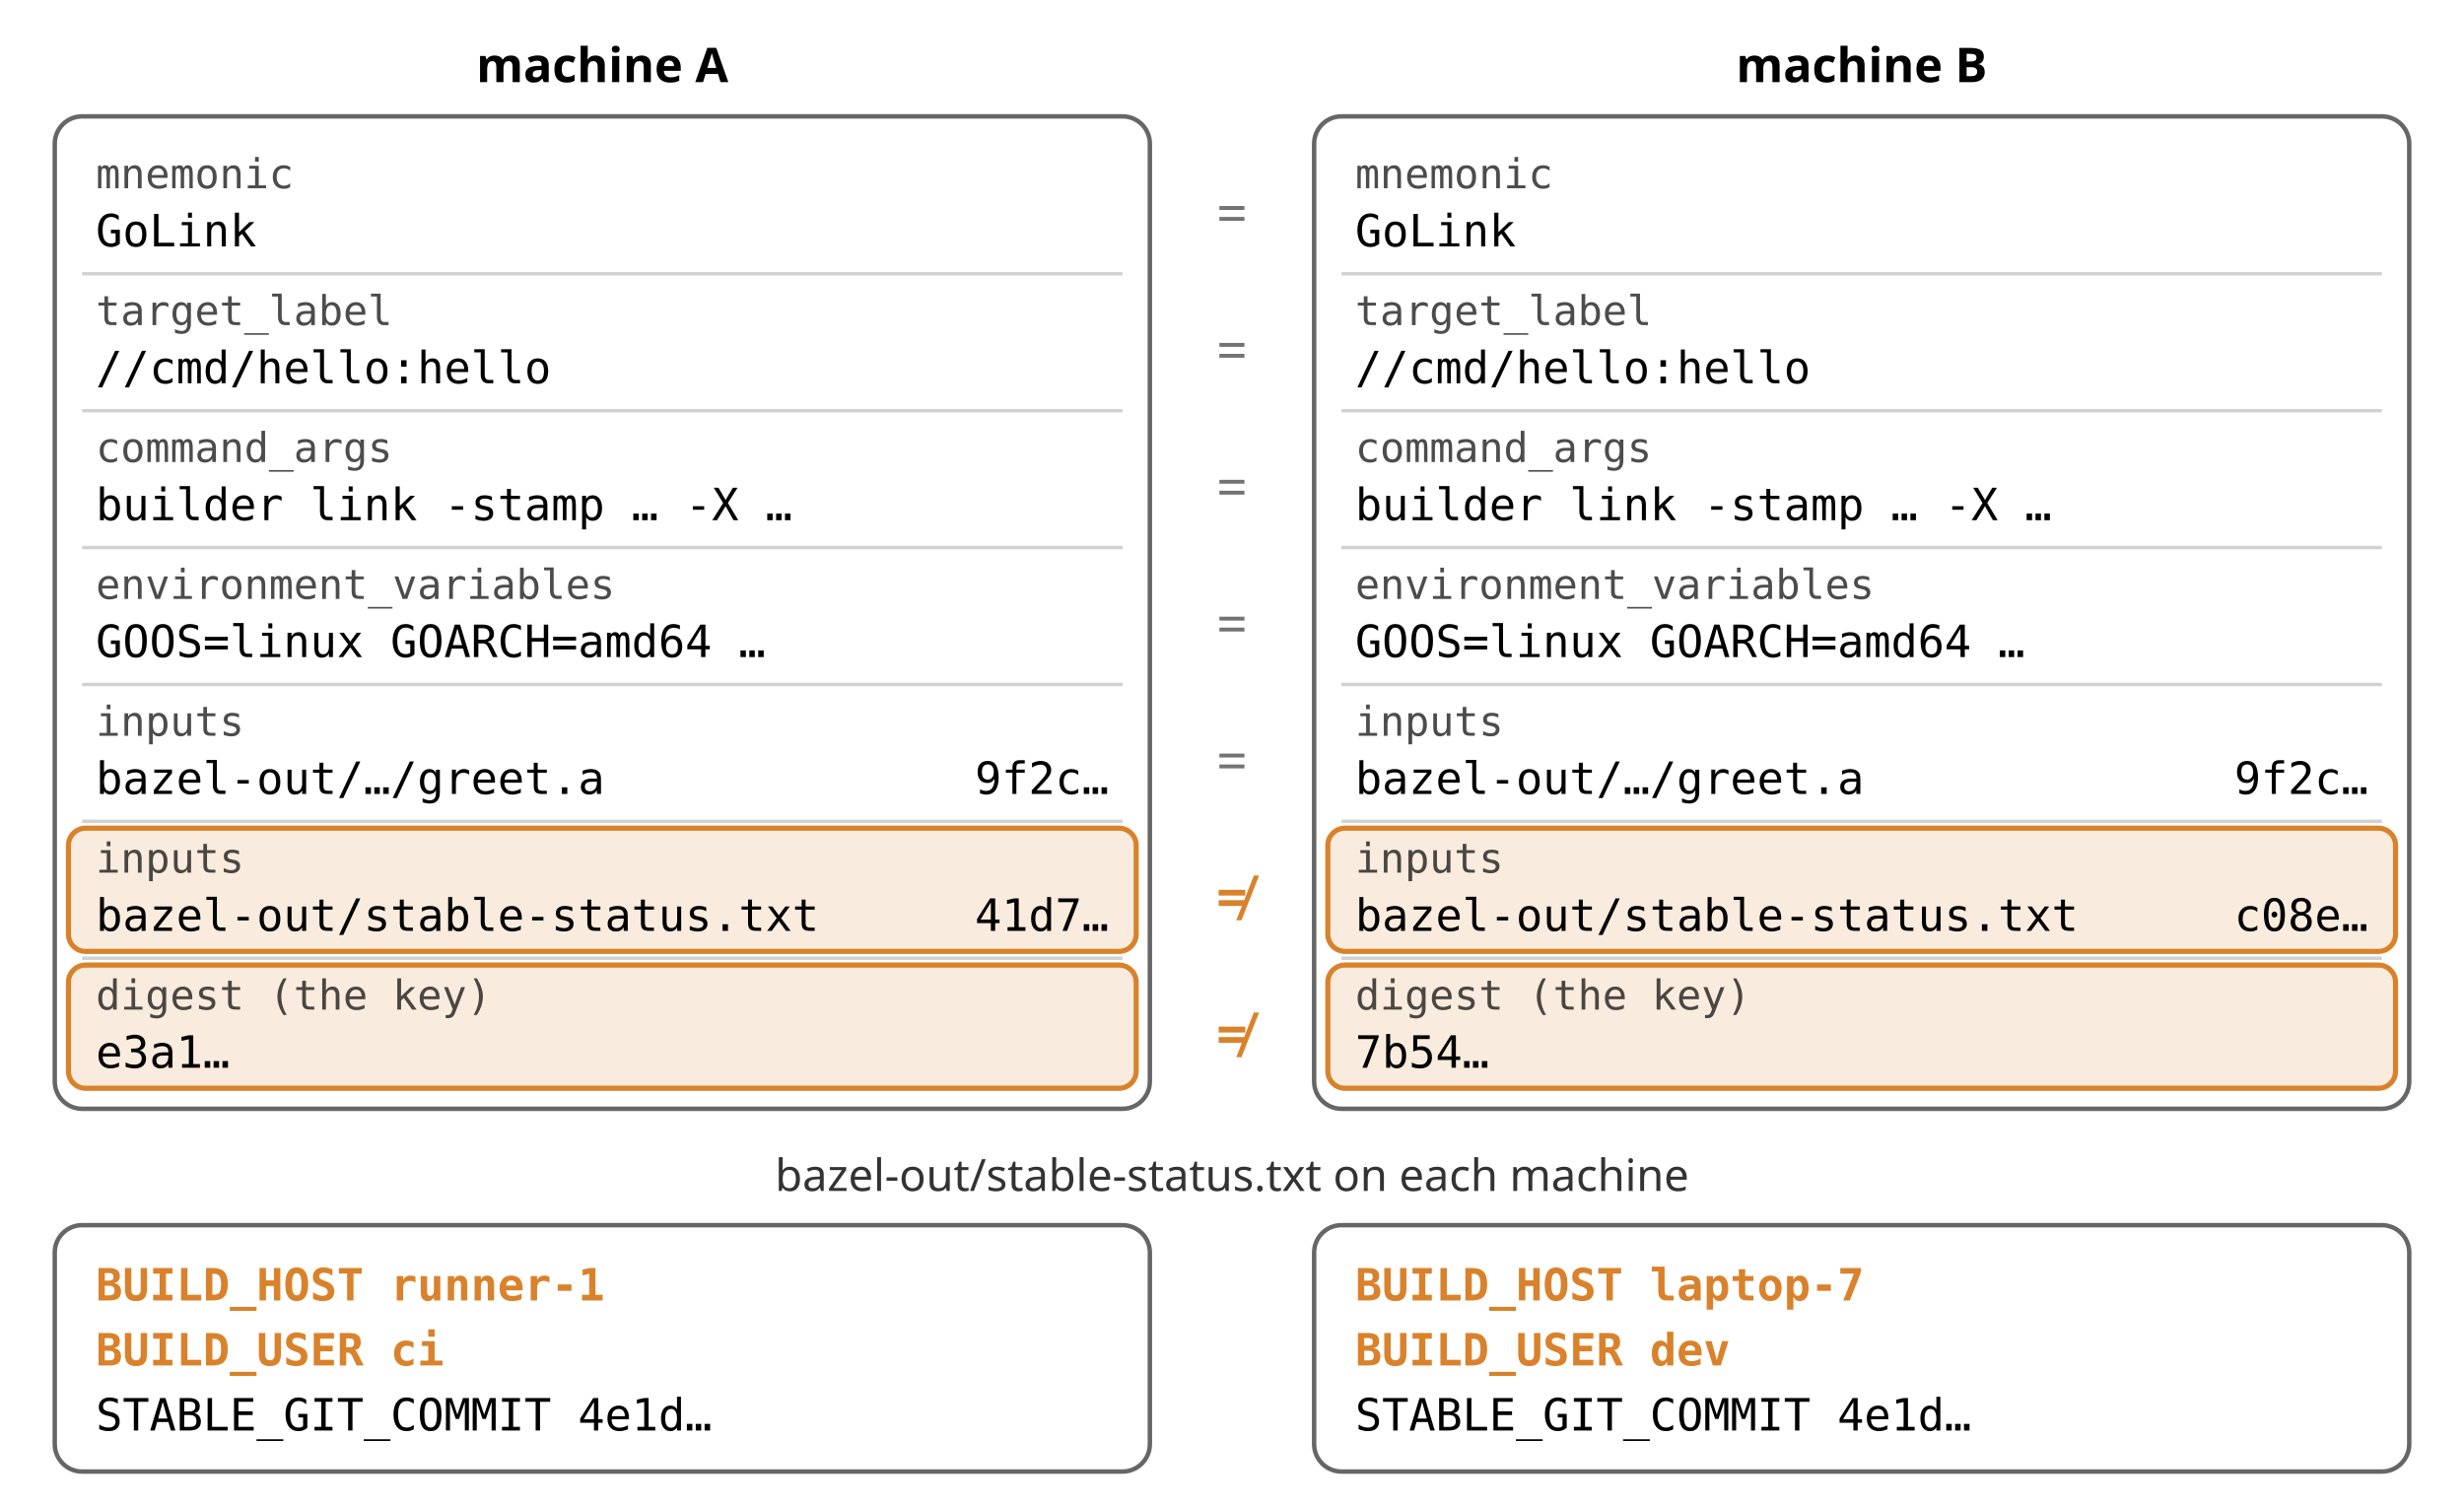
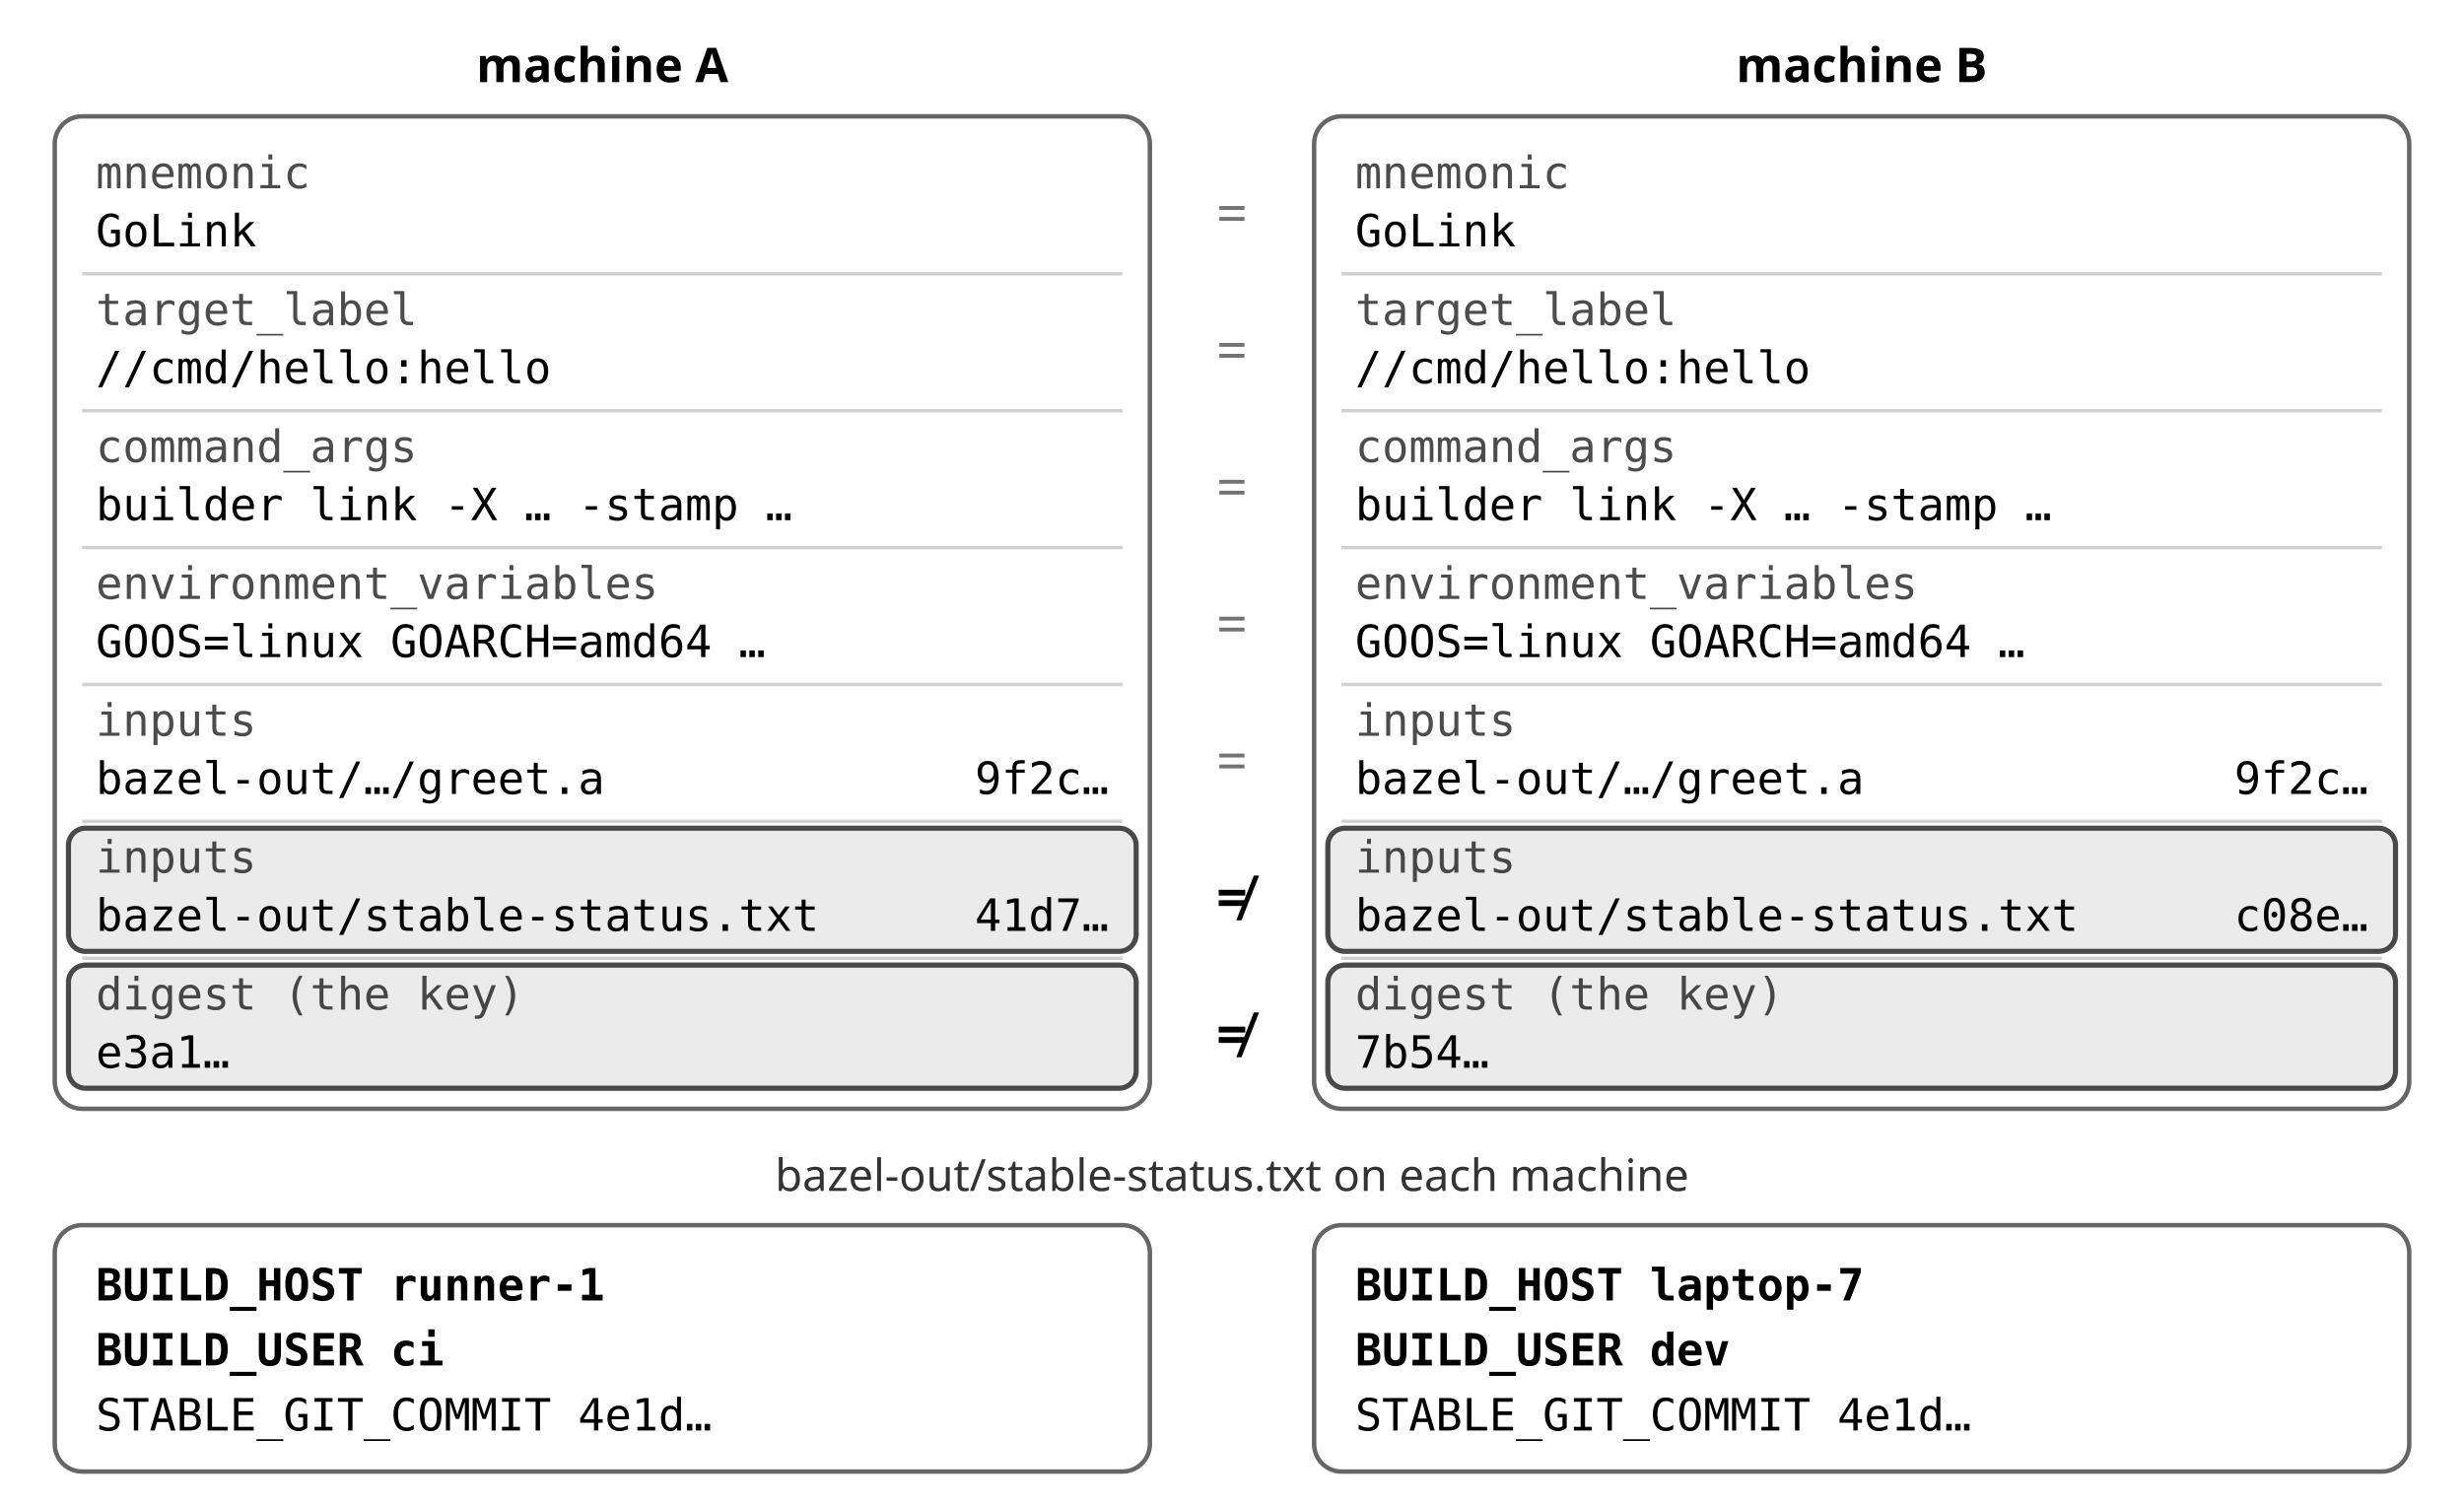
<svg xmlns="http://www.w3.org/2000/svg" viewBox="0 0 720 440" role="img" aria-labelledby="f92-title" class="f92">
  <style>
    .f92 text { font-family: ui-sans-serif, system-ui, sans-serif; font-size: 14px; fill: currentColor; }
    .f92 .f92-head { font-weight: 600; }
-     .f92 .f92-key { font-family: ui-monospace, SFMono-Regular, Menlo, monospace; font-size: 12px; opacity: 0.7; }
+     .f92 .f92-key { font-family: ui-monospace, SFMono-Regular, Menlo, monospace; font-size: 13px; opacity: 0.7; }
    .f92 .f92-val { font-family: ui-monospace, SFMono-Regular, Menlo, monospace; font-size: 13px; }
    .f92 .f92-sm { font-size: 13px; opacity: 0.8; }
    .f92 .f92-card { fill: none; stroke: currentColor; stroke-width: 1.3; opacity: 0.6; }
    .f92 .f92-rule { fill: none; stroke: currentColor; stroke-width: 1; opacity: 0.18; }
-     .f92 .f92-diff { fill: #d9822b; fill-opacity: 0.16; stroke: #d9822b; stroke-width: 1.5; }
-     .f92 .f92-difftext { fill: #d9822b; font-weight: 600; }
+     .f92 .f92-diff { fill: currentColor; fill-opacity: 0.08; stroke: currentColor; stroke-opacity: 0.7; stroke-width: 1.5; }
+     .f92 .f92-difftext { font-weight: 700; }
    .f92 .f92-same { font-size: 16px; opacity: 0.55; }
-     .f92 .f92-ne { font-size: 16px; fill: #d9822b; font-weight: 700; }
+     .f92 .f92-ne { font-size: 16px; font-weight: 700; }
    /* The static state is the end state. One 9 s loop: the rows are compared top to bottom,
       the differing input and key light up, then the status files appear, then a pause. */
    .f92 .f92-c1 { animation: f92-k1 9s linear infinite; }
    .f92 .f92-c2 { animation: f92-k2 9s linear infinite; }
    .f92 .f92-c3 { animation: f92-k3 9s linear infinite; }
    .f92 .f92-c4 { animation: f92-k4 9s linear infinite; }
    .f92 .f92-c5 { animation: f92-k5 9s linear infinite; }
    .f92 .f92-c6 { animation: f92-k6 9s linear infinite; }
    .f92 .f92-c7 { animation: f92-k7 9s linear infinite; }
    .f92 .f92-c8 { animation: f92-k8 9s linear infinite; }
    @keyframes f92-k1 { 0%, 4% { opacity: 0; } 7%, 100% { opacity: 1; } }
    @keyframes f92-k2 { 0%, 10% { opacity: 0; } 13%, 100% { opacity: 1; } }
    @keyframes f92-k3 { 0%, 16% { opacity: 0; } 19%, 100% { opacity: 1; } }
    @keyframes f92-k4 { 0%, 22% { opacity: 0; } 25%, 100% { opacity: 1; } }
    @keyframes f92-k5 { 0%, 28% { opacity: 0; } 31%, 100% { opacity: 1; } }
    @keyframes f92-k6 { 0%, 36% { opacity: 0; } 40%, 100% { opacity: 1; } }
    @keyframes f92-k7 { 0%, 46% { opacity: 0; } 50%, 100% { opacity: 1; } }
    @keyframes f92-k8 { 0%, 58% { opacity: 0; } 63%, 100% { opacity: 1; } }
    @media (prefers-reduced-motion: reduce) { * { animation: none !important; } }
  </style>
  <text x="176" y="24" text-anchor="middle" class="f92-head">machine A</text>
  <text x="544" y="24" text-anchor="middle" class="f92-head">machine B</text>
  <rect class="f92-card" x="16" y="34" width="320" height="290" rx="8" />
  <rect class="f92-card" x="384" y="34" width="320" height="290" rx="8" />
  <g class="f92-rule">
    <line x1="24" y1="80" x2="328" y2="80" />
    <line x1="392" y1="80" x2="696" y2="80" />
    <line x1="24" y1="120" x2="328" y2="120" />
    <line x1="392" y1="120" x2="696" y2="120" />
    <line x1="24" y1="160" x2="328" y2="160" />
    <line x1="392" y1="160" x2="696" y2="160" />
    <line x1="24" y1="200" x2="328" y2="200" />
    <line x1="392" y1="200" x2="696" y2="200" />
    <line x1="24" y1="240" x2="328" y2="240" />
    <line x1="392" y1="240" x2="696" y2="240" />
    <line x1="24" y1="280" x2="328" y2="280" />
    <line x1="392" y1="280" x2="696" y2="280" />
  </g>
  <g class="f92-c6">
    <rect class="f92-diff" x="20" y="242" width="312" height="36" rx="5" />
    <rect class="f92-diff" x="388" y="242" width="312" height="36" rx="5" />
  </g>
  <g class="f92-c7">
    <rect class="f92-diff" x="20" y="282" width="312" height="36" rx="5" />
    <rect class="f92-diff" x="388" y="282" width="312" height="36" rx="5" />
  </g>
  <g>
    <text x="28" y="55" class="f92-key">mnemonic</text>
    <text x="28" y="72" class="f92-val">GoLink</text>
    <text x="396" y="55" class="f92-key">mnemonic</text>
    <text x="396" y="72" class="f92-val">GoLink</text>
    <text x="28" y="95" class="f92-key">target_label</text>
    <text x="28" y="112" class="f92-val">//cmd/hello:hello</text>
    <text x="396" y="95" class="f92-key">target_label</text>
    <text x="396" y="112" class="f92-val">//cmd/hello:hello</text>
    <text x="28" y="135" class="f92-key">command_args</text>
-     <text x="28" y="152" class="f92-val">builder link -stamp … -X …</text>
+     <text x="28" y="152" class="f92-val">builder link -X … -stamp …</text>
    <text x="396" y="135" class="f92-key">command_args</text>
-     <text x="396" y="152" class="f92-val">builder link -stamp … -X …</text>
+     <text x="396" y="152" class="f92-val">builder link -X … -stamp …</text>
    <text x="28" y="175" class="f92-key">environment_variables</text>
    <text x="28" y="192" class="f92-val">GOOS=linux GOARCH=amd64 …</text>
    <text x="396" y="175" class="f92-key">environment_variables</text>
    <text x="396" y="192" class="f92-val">GOOS=linux GOARCH=amd64 …</text>
    <text x="28" y="215" class="f92-key">inputs</text>
    <text x="28" y="232" class="f92-val">bazel-out/…/greet.a</text>
    <text x="324" y="232" text-anchor="end" class="f92-val">9f2c…</text>
    <text x="396" y="215" class="f92-key">inputs</text>
    <text x="396" y="232" class="f92-val">bazel-out/…/greet.a</text>
    <text x="692" y="232" text-anchor="end" class="f92-val">9f2c…</text>
    <text x="28" y="255" class="f92-key">inputs</text>
    <text x="28" y="272" class="f92-val">bazel-out/stable-status.txt</text>
    <text x="324" y="272" text-anchor="end" class="f92-val">41d7…</text>
    <text x="396" y="255" class="f92-key">inputs</text>
    <text x="396" y="272" class="f92-val">bazel-out/stable-status.txt</text>
    <text x="692" y="272" text-anchor="end" class="f92-val">c08e…</text>
    <text x="28" y="295" class="f92-key">digest (the key)</text>
    <text x="28" y="312" class="f92-val">e3a1…</text>
    <text x="396" y="295" class="f92-key">digest (the key)</text>
    <text x="396" y="312" class="f92-val">7b54…</text>
  </g>
  <text x="360" y="68" text-anchor="middle" class="f92-same f92-c1">=</text>
  <text x="360" y="108" text-anchor="middle" class="f92-same f92-c2">=</text>
  <text x="360" y="148" text-anchor="middle" class="f92-same f92-c3">=</text>
  <text x="360" y="188" text-anchor="middle" class="f92-same f92-c4">=</text>
  <text x="360" y="228" text-anchor="middle" class="f92-same f92-c5">=</text>
  <text x="360" y="268" text-anchor="middle" class="f92-ne f92-c6">≠</text>
  <text x="360" y="308" text-anchor="middle" class="f92-ne f92-c7">≠</text>
  <g class="f92-c8">
    <text x="360" y="348" text-anchor="middle" class="f92-sm">bazel-out/stable-status.txt on each machine</text>
    <rect class="f92-card" x="16" y="358" width="320" height="72" rx="8" />
    <rect class="f92-card" x="384" y="358" width="320" height="72" rx="8" />
    <text x="28" y="380" class="f92-val f92-difftext">BUILD_HOST runner-1</text>
    <text x="28" y="399" class="f92-val f92-difftext">BUILD_USER ci</text>
    <text x="28" y="418" class="f92-val">STABLE_GIT_COMMIT 4e1d…</text>
    <text x="396" y="380" class="f92-val f92-difftext">BUILD_HOST laptop-7</text>
    <text x="396" y="399" class="f92-val f92-difftext">BUILD_USER dev</text>
    <text x="396" y="418" class="f92-val">STABLE_GIT_COMMIT 4e1d…</text>
  </g>
</svg>
